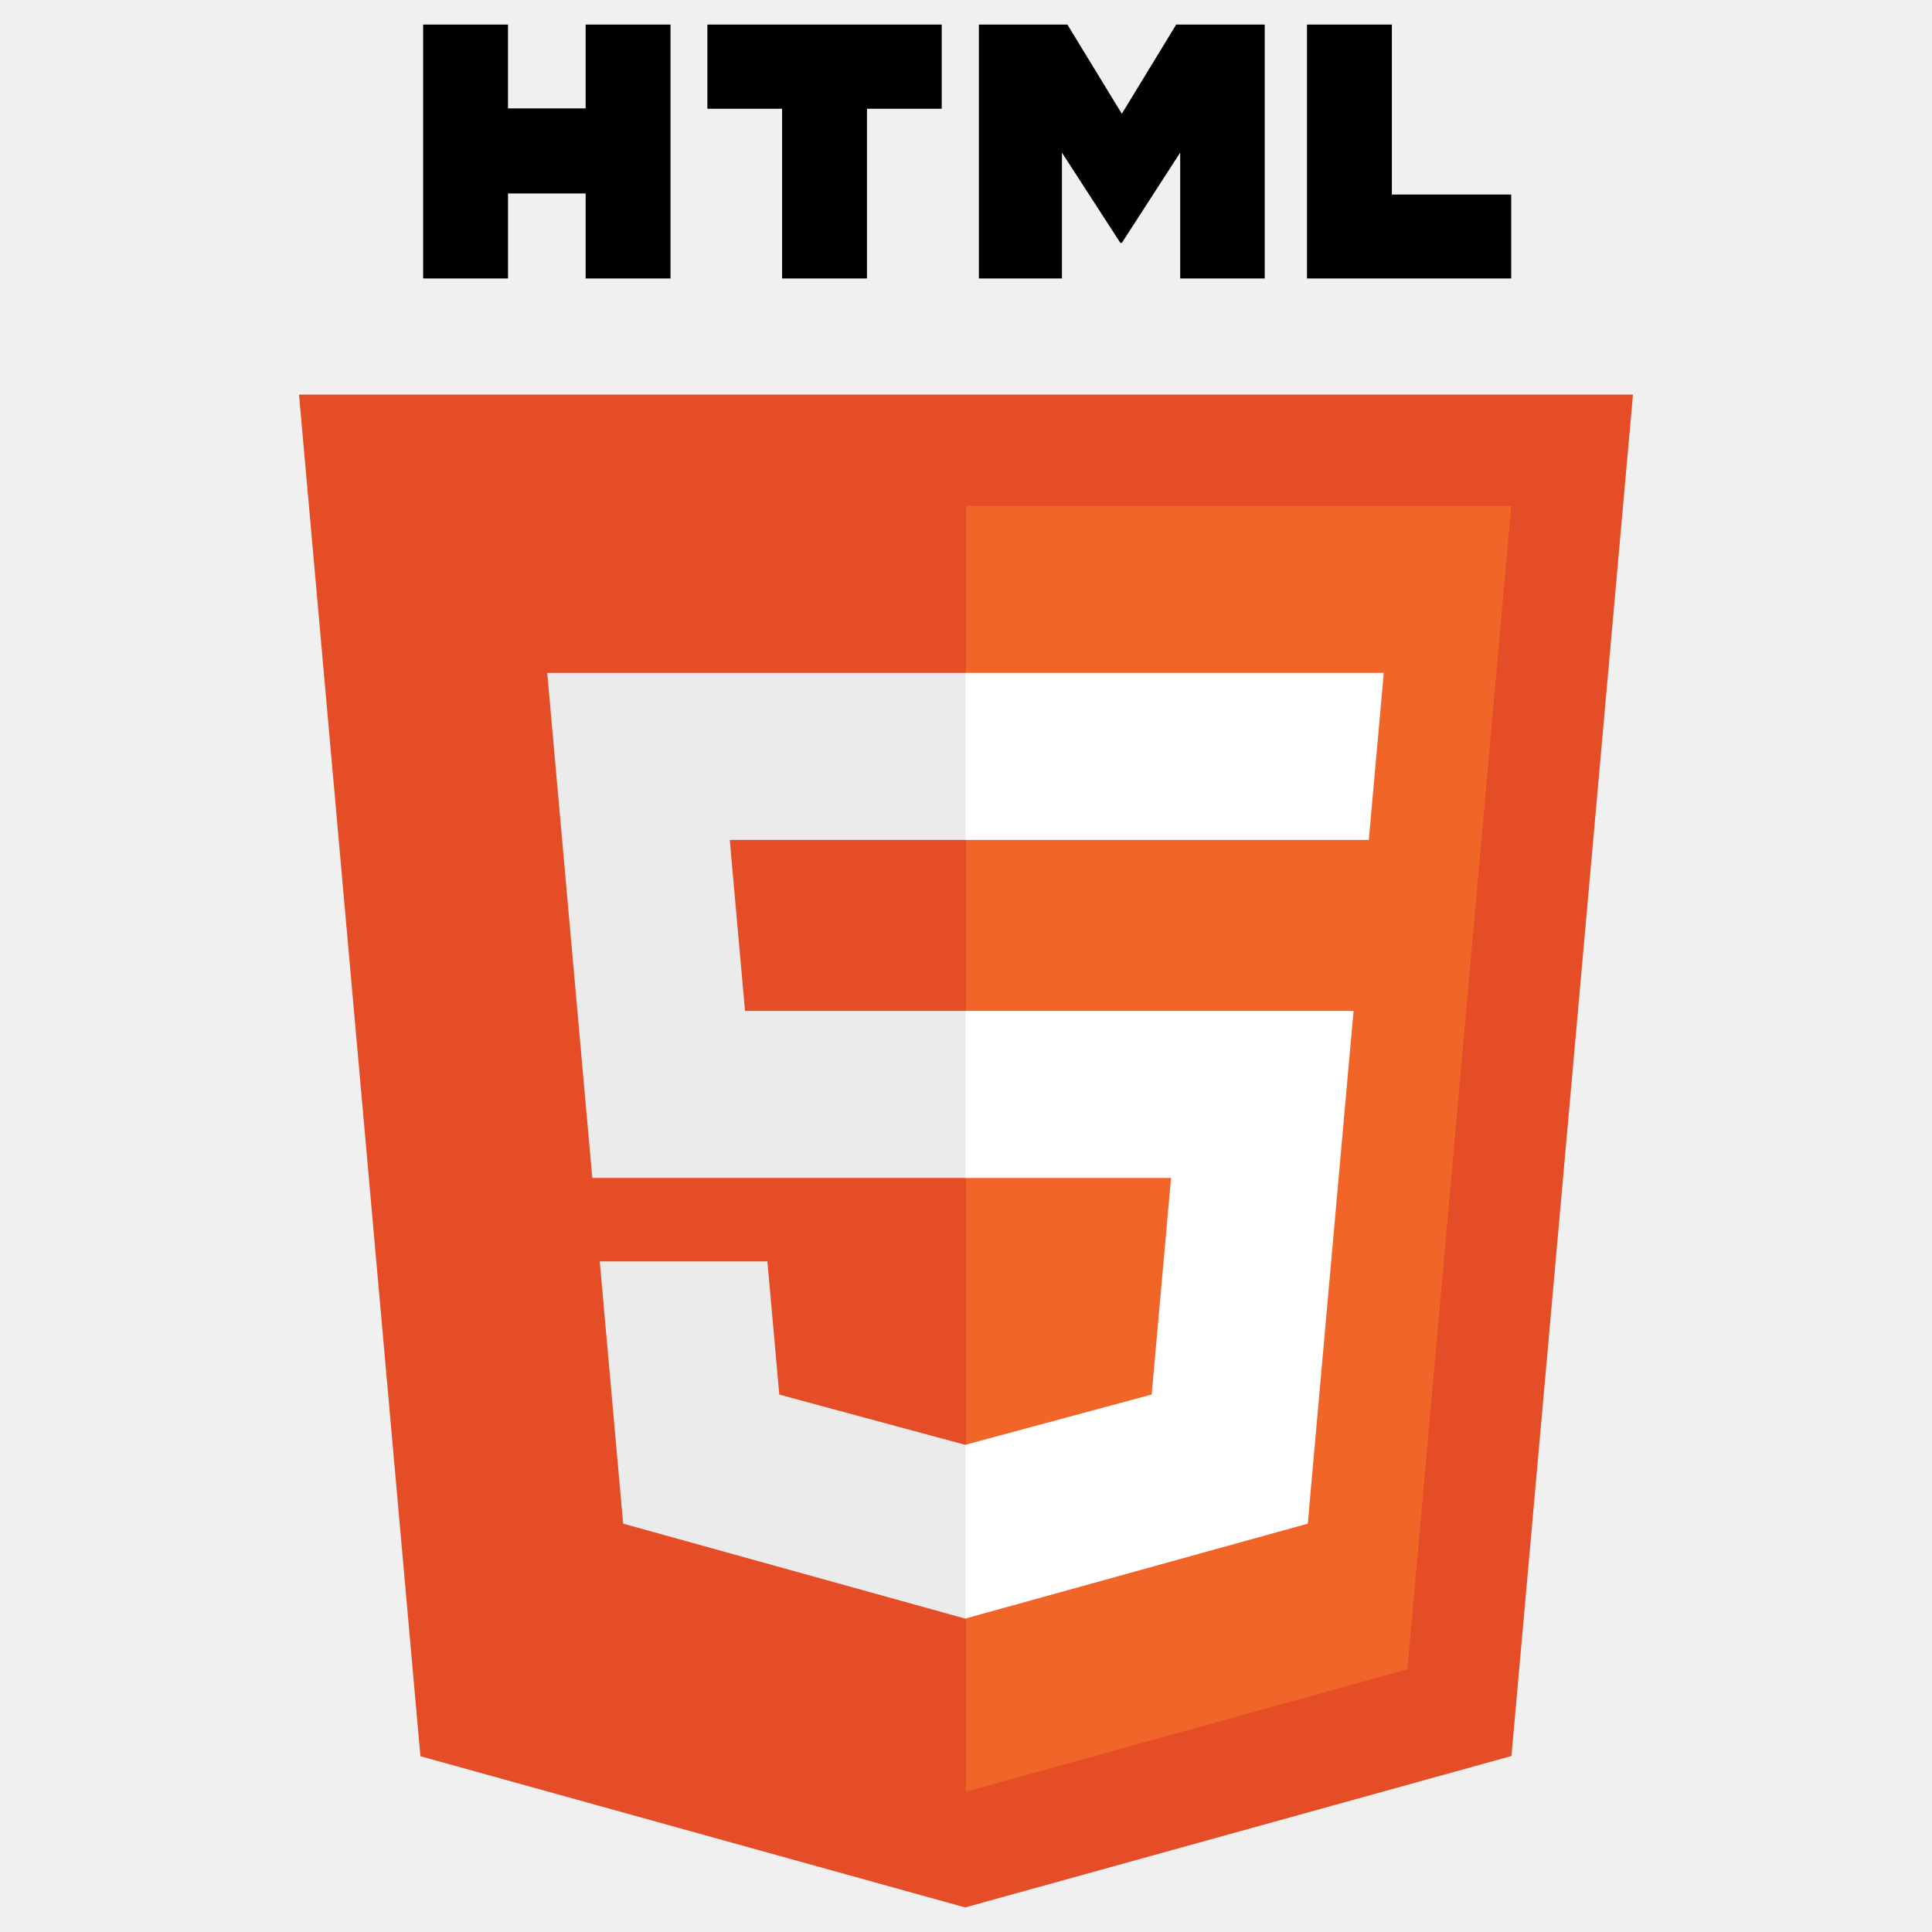
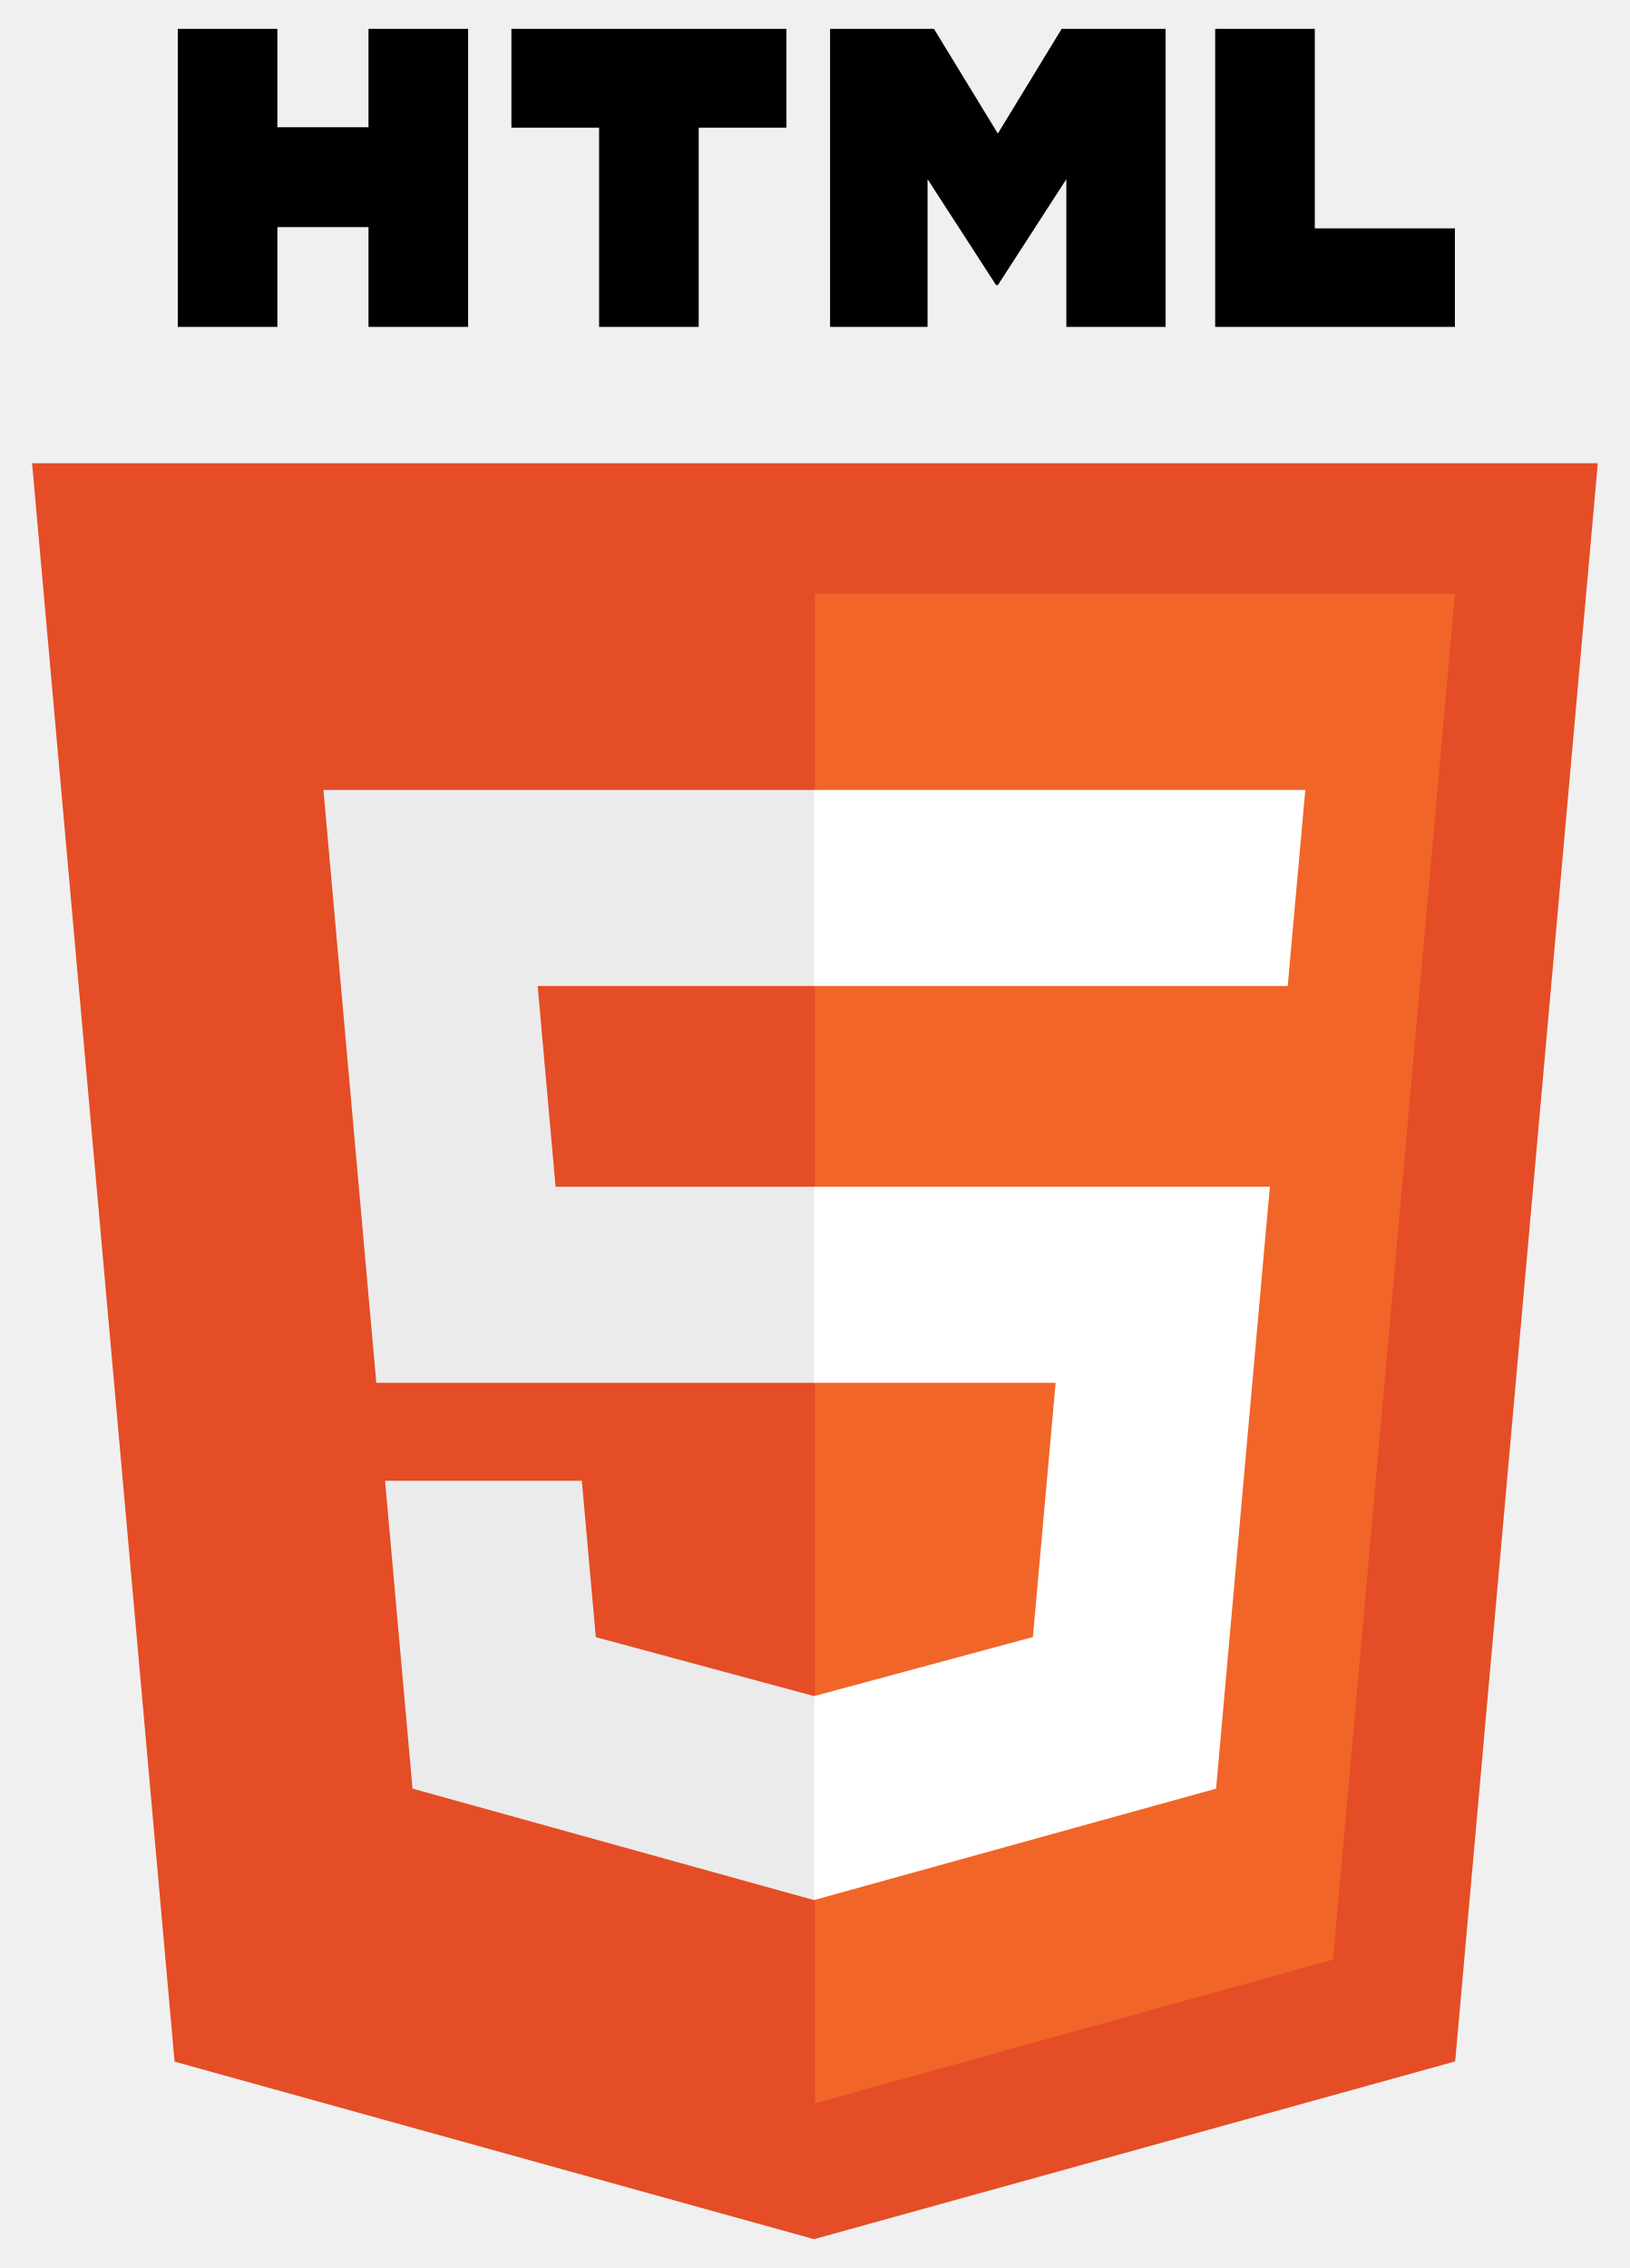
- <svg xmlns="http://www.w3.org/2000/svg" viewBox="0 0 128 128">
+ <svg xmlns="http://www.w3.org/2000/svg" viewBox="18 0 92 128">
  <path fill="#E44D26" d="M27.854 116.354l-8.043-90.211h88.378l-8.051 90.197-36.192 10.033z" />
  <path fill="#F16529" d="M64 118.704l29.244-8.108 6.881-77.076h-36.125z" />
  <path fill="#EBEBEB" d="M64 66.978h-14.641l-1.01-11.331h15.651v-11.064h-27.743l.264 2.969 2.72 30.489h24.759zM64 95.711l-.049.013-12.321-3.328-.788-8.823h-11.107l1.55 17.372 22.664 6.292.051-.015z" />
  <path d="M28.034 1.627h5.622v5.556h5.144v-5.556h5.623v16.822h-5.623v-5.633h-5.143v5.633h-5.623v-16.822zM51.816 7.206h-4.95v-5.579h15.525v5.579h-4.952v11.243h-5.623v-11.243zM64.855 1.627h5.862l3.607 5.911 3.603-5.911h5.865v16.822h-5.601v-8.338l-3.867 5.981h-.098l-3.87-5.981v8.338h-5.502v-16.822zM86.591 1.627h5.624v11.262h7.907v5.561h-13.531v-16.823z" />
  <path fill="#fff" d="M63.962 66.978v11.063h13.624l-1.284 14.349-12.34 3.331v11.51l22.682-6.286.166-1.87 2.6-29.127.27-2.97h-2.982zM63.962 44.583v11.064h26.725l.221-2.487.505-5.608.265-2.969z" />
</svg>
